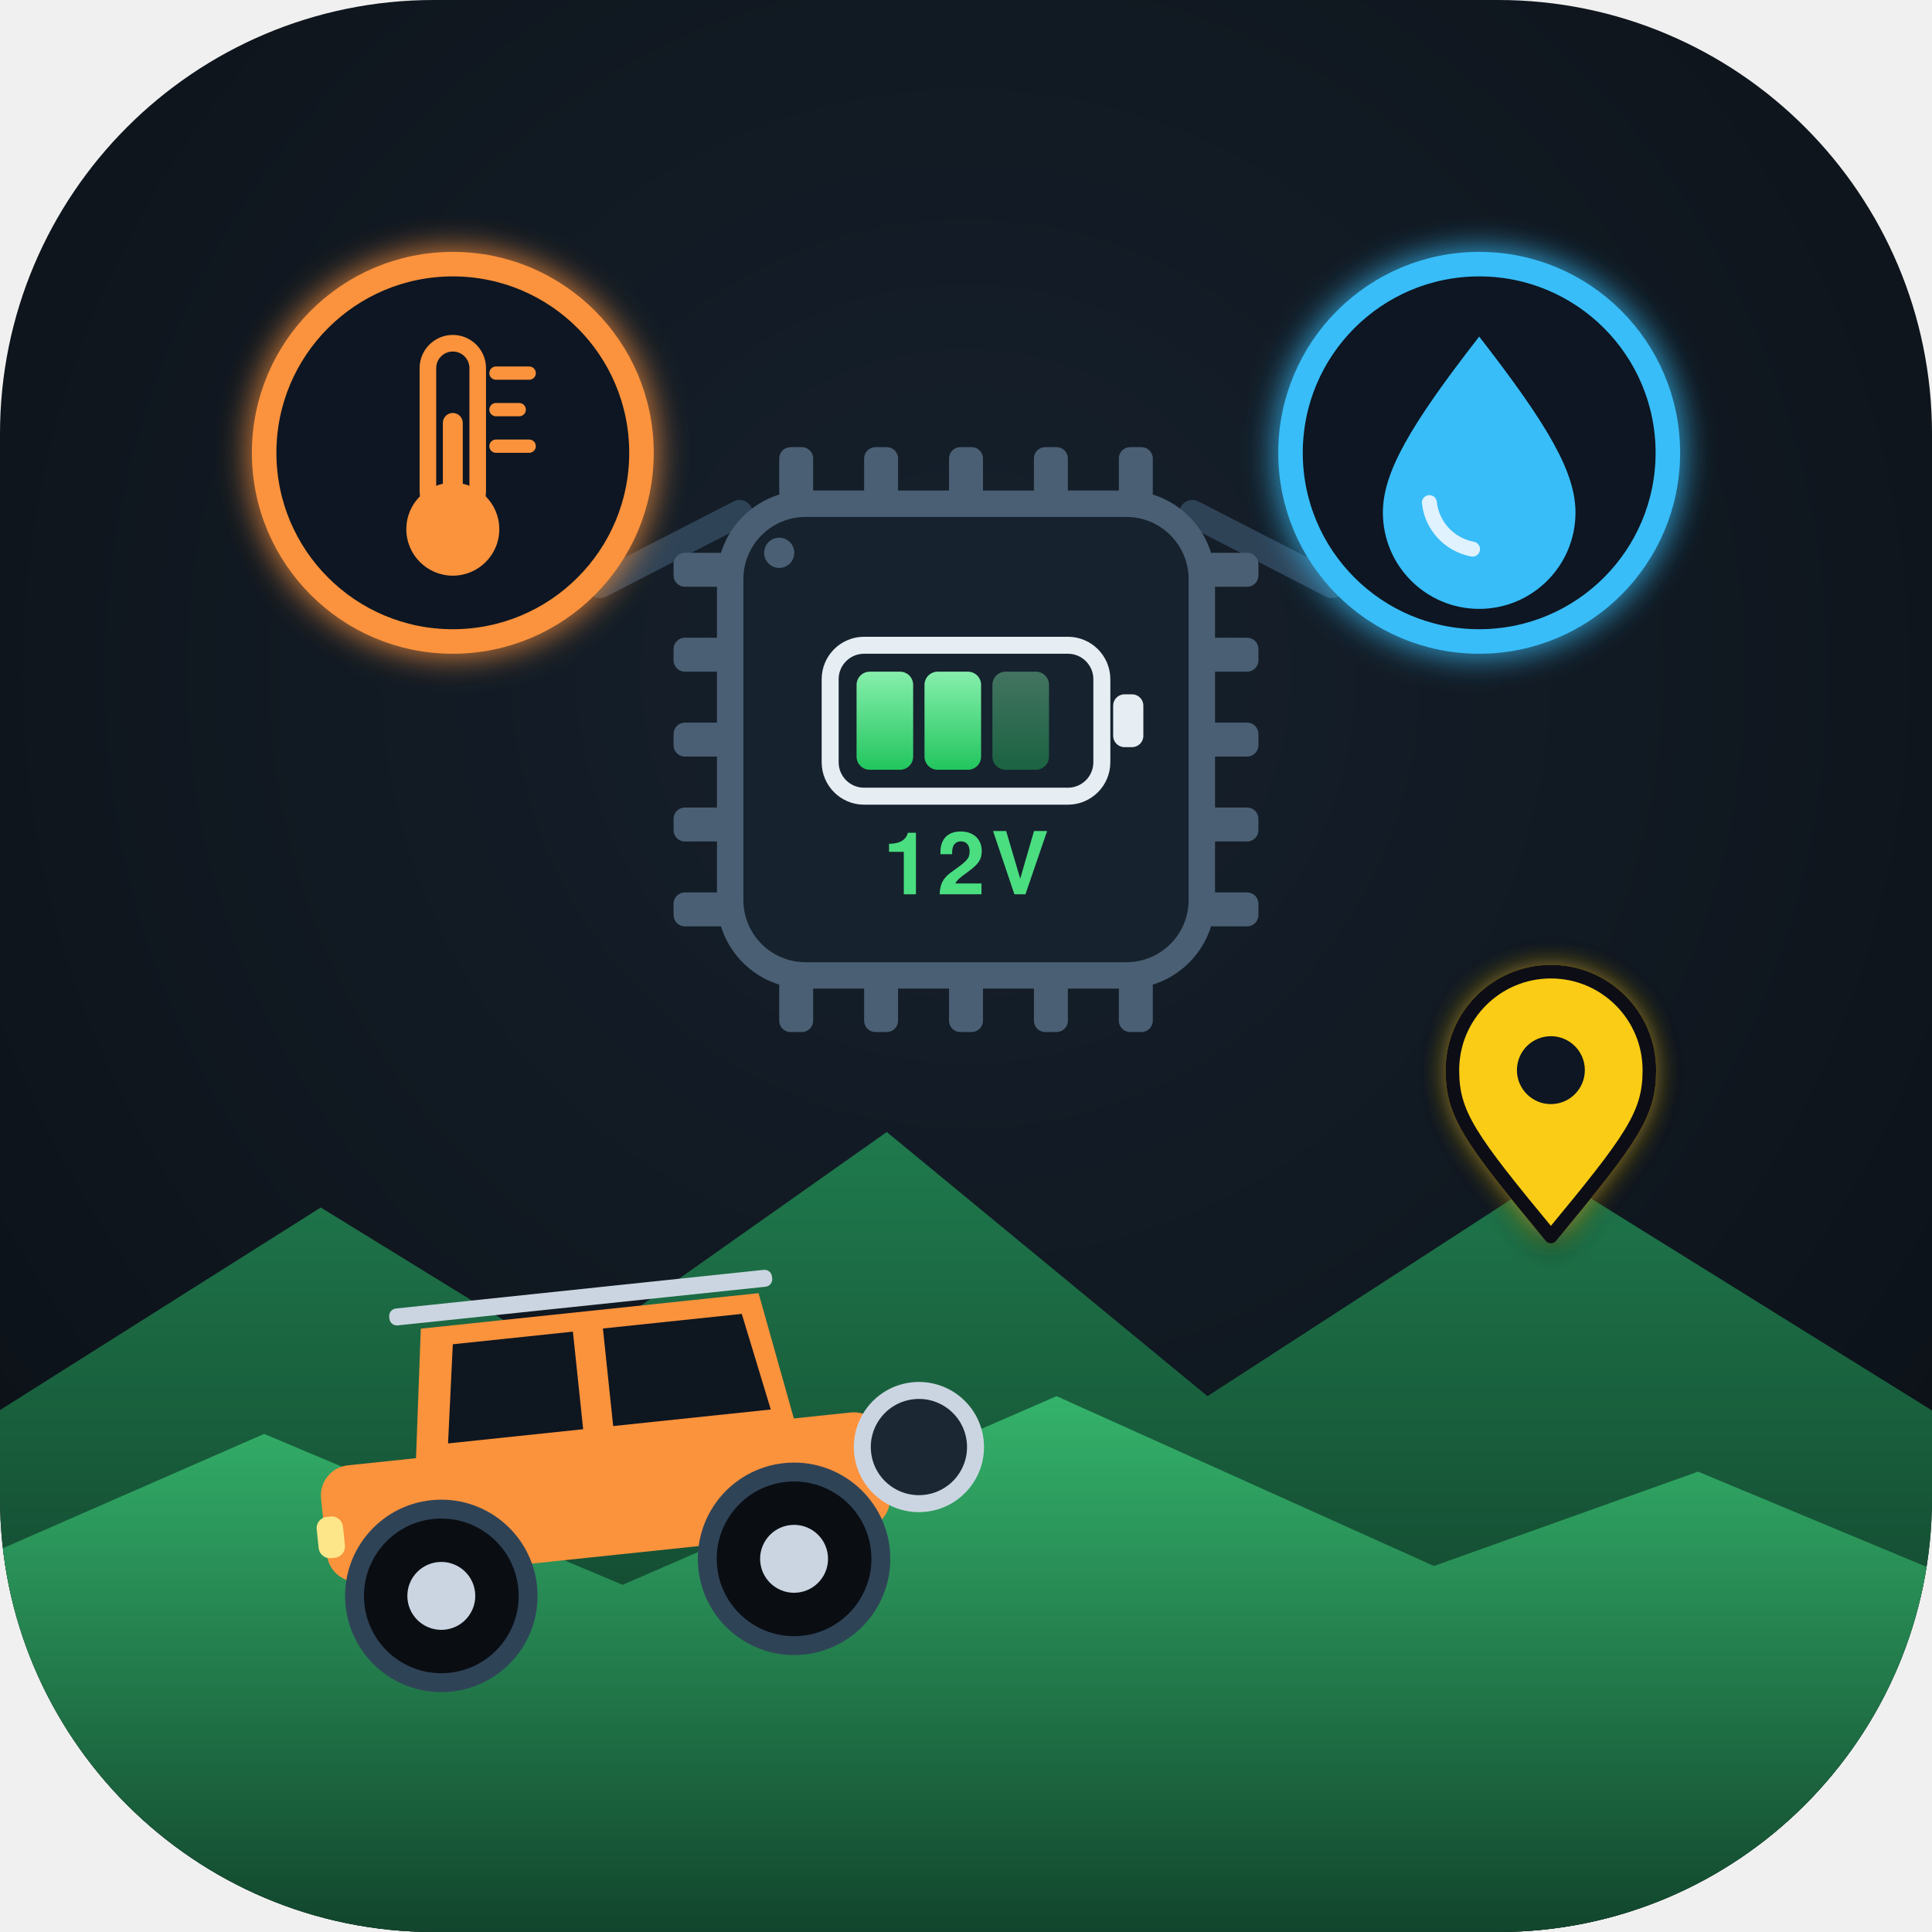
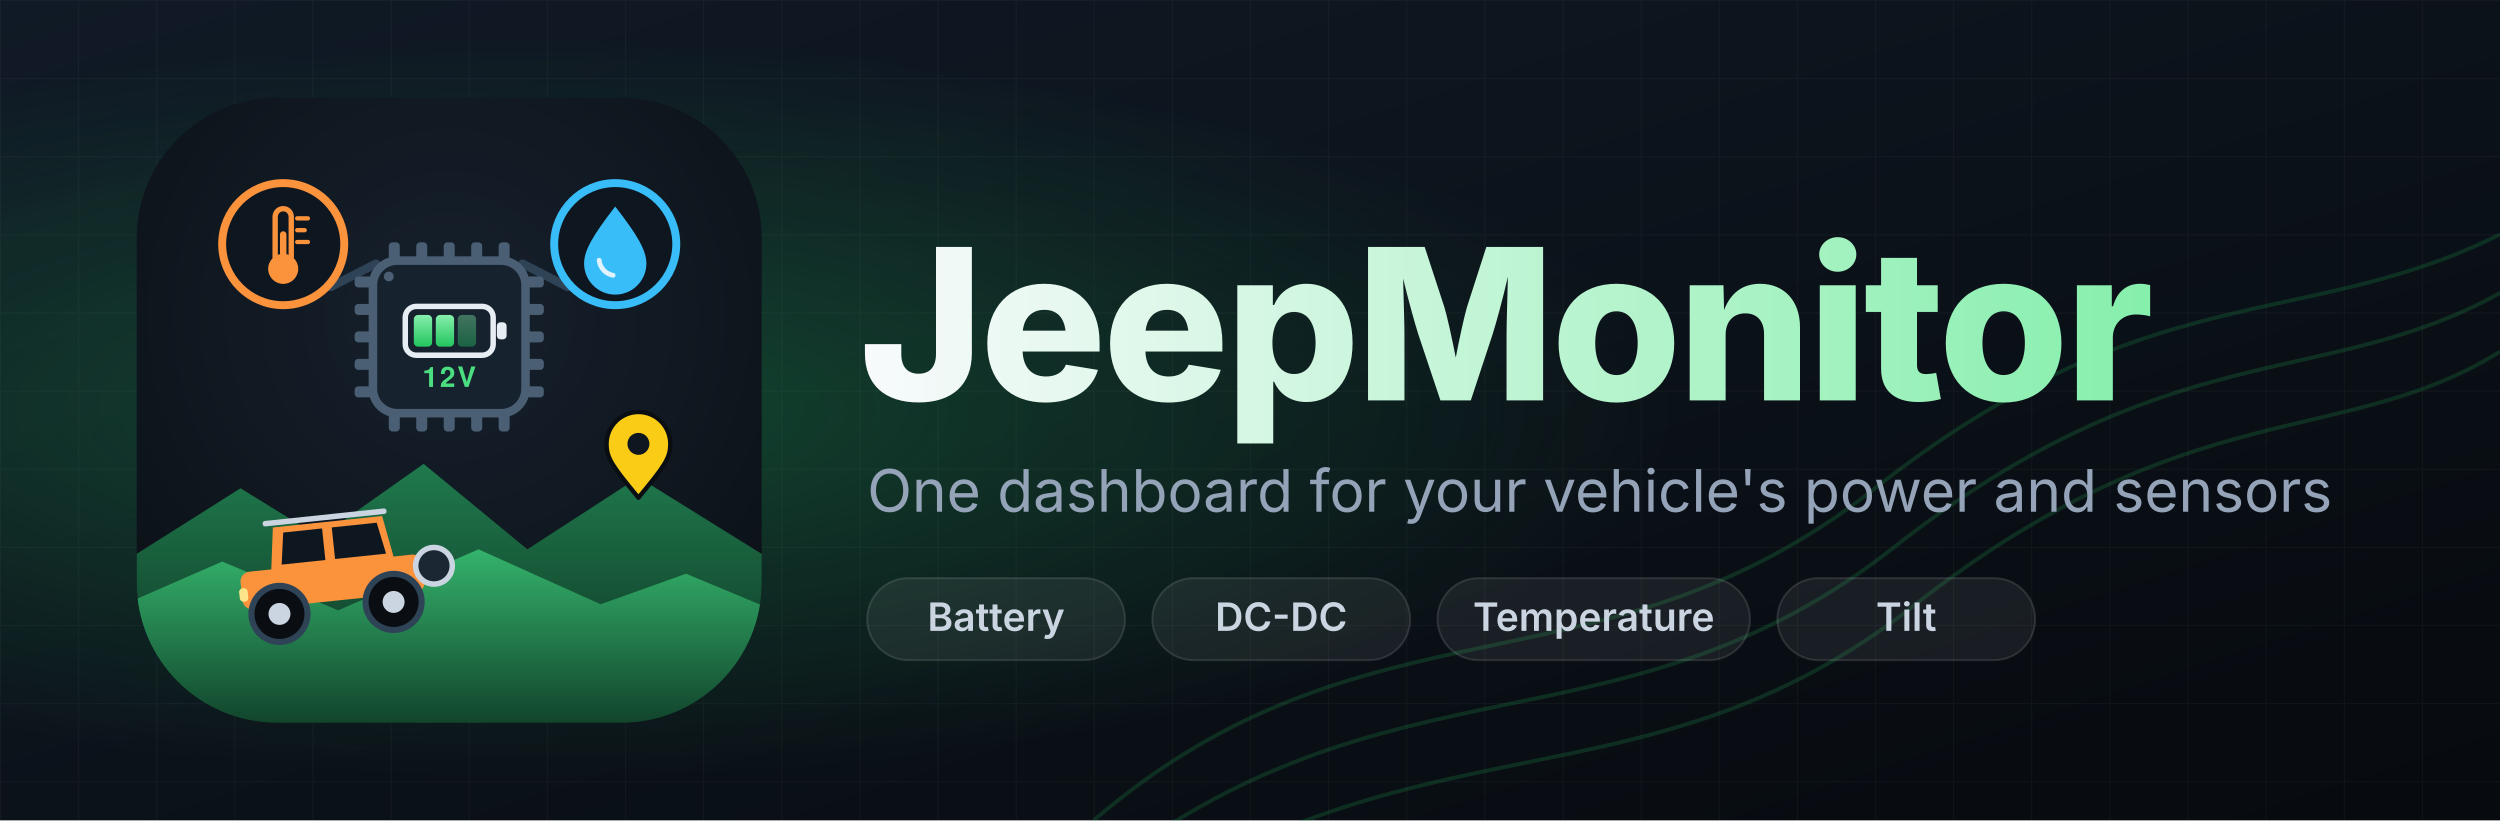
- <svg xmlns="http://www.w3.org/2000/svg" viewBox="0 0 1024 1024" width="512" height="512">
+ <svg xmlns="http://www.w3.org/2000/svg" viewBox="0 0 1280 420" width="1280" height="420" role="img" aria-label="JeepMonitor">
  <defs>
-     <radialGradient id="bg" cx="50%" cy="35%" r="80%">
-       <stop offset="0" stop-color="#16212D" />
-       <stop offset="1" stop-color="#0A0E13" />
+     <linearGradient id="bbg" x1="0" y1="0" x2="1" y2="1">
+       <stop offset="0" stop-color="#101A26" />
+       <stop offset="1" stop-color="#070A0E" />
+     </linearGradient>
+     <radialGradient id="glow" cx="22%" cy="50%" r="45%">
+       <stop offset="0" stop-color="#22C55E" stop-opacity=".28" />
+       <stop offset="1" stop-color="#22C55E" stop-opacity="0" />
    </radialGradient>
-     <linearGradient id="cell" x1="0" y1="1" x2="0" y2="0">
-       <stop offset="0" stop-color="#22C55E" />
+     <linearGradient id="word" x1="0" y1="0" x2="1" y2="0">
+       <stop offset="0" stop-color="#F8FAFC" />
      <stop offset="1" stop-color="#86EFAC" />
    </linearGradient>
-     <linearGradient id="r1" x1="0" y1="0" x2="0" y2="1">
-       <stop offset="0" stop-color="#1F7A4D" />
-       <stop offset="1" stop-color="#0C2A1D" />
-     </linearGradient>
-     <linearGradient id="r2" x1="0" y1="0" x2="0" y2="1">
-       <stop offset="0" stop-color="#34B36B" />
-       <stop offset="1" stop-color="#0F3D28" />
-     </linearGradient>
-     <clipPath id="card">
-       <rect width="1024" height="1024" rx="230" />
-     </clipPath>
-     <filter id="glow" x="-30%" y="-30%" width="160%" height="160%">
-       <feGaussianBlur stdDeviation="9" result="b" />
-       <feMerge>
-         <feMergeNode in="b" />
-         <feMergeNode in="SourceGraphic" />
-       </feMerge>
-     </filter>
+     <pattern id="grid" width="40" height="40" patternUnits="userSpaceOnUse">
+       <path d="M40 0H0V40" fill="none" stroke="#fff" stroke-opacity=".035" />
+     </pattern>
  </defs>
-   <rect width="1024" height="1024" rx="230" fill="url(#bg)" />
-   <g clip-path="url(#card)">
-     <path d="M-20 760 L170 640 L300 720 L470 600 L640 740 L822 622 L1044 760 V1044 H-20 Z" fill="url(#r1)" />
-     <path d="M-20 830 L140 760 L330 840 L560 740 L760 830 L900 780 L1044 840 V1044 H-20 Z" fill="url(#r2)" />
-     <g transform="translate(330,880) rotate(-6)">
-       <rect x="-150" y="-118" width="300" height="62" rx="16" fill="#FB923C" />
-       <path d="M-98 -116 L-88 -186 H92 L104 -116 Z" fill="#FB923C" />
-       <path d="M-80 -124 L-72 -176 H-8 V-124 Z M8 -124 V-176 H82 L92 -124 Z" fill="#0E1620" />
-       <rect x="-104" y="-198" width="204" height="9" rx="4" fill="#CBD5E1" />
-       <circle cx="168" cy="-96" r="30" fill="#1B2733" stroke="#CBD5E1" stroke-width="9" />
-       <circle cx="-92" cy="-44" r="48" fill="#0A0E13" />
-       <circle cx="96" cy="-44" r="48" fill="#0A0E13" />
-       <circle cx="-92" cy="-44" r="46" fill="none" stroke="#2F4357" stroke-width="10" />
-       <circle cx="96" cy="-44" r="46" fill="none" stroke="#2F4357" stroke-width="10" />
-       <circle cx="-92" cy="-44" r="18" fill="#CBD5E1" />
-       <circle cx="96" cy="-44" r="18" fill="#CBD5E1" />
-       <rect x="-154" y="-92" width="14" height="22" rx="6" fill="#FDE68A" />
+   <rect width="1280" height="420" fill="url(#bbg)" />
+   <rect width="1280" height="420" fill="url(#grid)" />
+   <rect width="1280" height="420" fill="url(#glow)" />
+   <g fill="none" stroke="#22C55E" stroke-opacity=".18" stroke-width="2">
+     <path d="M560 420 C 700 300, 820 360, 960 250 S 1180 170, 1280 120" />
+     <path d="M560 450 C 710 330, 830 390, 970 280 S 1190 200, 1280 150" />
+     <path d="M560 480 C 720 360, 840 420, 980 310 S 1200 230, 1280 180" />
+   </g>
+   <svg x="70" y="50" width="320" height="320" viewBox="0 0 1024 1024">
+     <defs>
+       <radialGradient id="bg" cx="50%" cy="35%" r="80%">
+         <stop offset="0" stop-color="#16212D" />
+         <stop offset="1" stop-color="#0A0E13" />
+       </radialGradient>
+       <linearGradient id="cell" x1="0" y1="1" x2="0" y2="0">
+         <stop offset="0" stop-color="#22C55E" />
+         <stop offset="1" stop-color="#86EFAC" />
+       </linearGradient>
+       <linearGradient id="r1" x1="0" y1="0" x2="0" y2="1">
+         <stop offset="0" stop-color="#1F7A4D" />
+         <stop offset="1" stop-color="#0C2A1D" />
+       </linearGradient>
+       <linearGradient id="r2" x1="0" y1="0" x2="0" y2="1">
+         <stop offset="0" stop-color="#34B36B" />
+         <stop offset="1" stop-color="#0F3D28" />
+       </linearGradient>
+       <clipPath id="card">
+         <rect width="1024" height="1024" rx="230" />
+       </clipPath>
+       <filter id="glow" x="-30%" y="-30%" width="160%" height="160%">
+         <feGaussianBlur stdDeviation="9" result="b" />
+         <feMerge>
+           <feMergeNode in="b" />
+           <feMergeNode in="SourceGraphic" />
+         </feMerge>
+       </filter>
+     </defs>
+     <rect width="1024" height="1024" rx="230" fill="url(#bg)" />
+     <g clip-path="url(#card)">
+       <path d="M-20 760 L170 640 L300 720 L470 600 L640 740 L822 622 L1044 760 V1044 H-20 Z" fill="url(#r1)" />
+       <path d="M-20 830 L140 760 L330 840 L560 740 L760 830 L900 780 L1044 840 V1044 H-20 Z" fill="url(#r2)" />
+       <g transform="translate(330,880) rotate(-6)">
+         <rect x="-150" y="-118" width="300" height="62" rx="16" fill="#FB923C" />
+         <path d="M-98 -116 L-88 -186 H92 L104 -116 Z" fill="#FB923C" />
+         <path d="M-80 -124 L-72 -176 H-8 V-124 Z M8 -124 V-176 H82 L92 -124 Z" fill="#0E1620" />
+         <rect x="-104" y="-198" width="204" height="9" rx="4" fill="#CBD5E1" />
+         <circle cx="168" cy="-96" r="30" fill="#1B2733" stroke="#CBD5E1" stroke-width="9" />
+         <circle cx="-92" cy="-44" r="48" fill="#0A0E13" />
+         <circle cx="96" cy="-44" r="48" fill="#0A0E13" />
+         <circle cx="-92" cy="-44" r="46" fill="none" stroke="#2F4357" stroke-width="10" />
+         <circle cx="96" cy="-44" r="46" fill="none" stroke="#2F4357" stroke-width="10" />
+         <circle cx="-92" cy="-44" r="18" fill="#CBD5E1" />
+         <circle cx="96" cy="-44" r="18" fill="#CBD5E1" />
+         <rect x="-154" y="-92" width="14" height="22" rx="6" fill="#FDE68A" />
+       </g>
    </g>
-   </g>
-   <g stroke="#2F4357" stroke-width="14" stroke-linecap="round" fill="none">
-     <path d="M392 272 L318 310" />
-     <path d="M632 272 L706 310" />
-   </g>
-   <rect x="413" y="237.0" width="18" height="30" rx="6" fill="#4A5F73" />
-   <rect x="413" y="517.0" width="18" height="30" rx="6" fill="#4A5F73" />
-   <rect x="357.0" y="293" width="30" height="18" rx="6" fill="#4A5F73" />
-   <rect x="637.0" y="293" width="30" height="18" rx="6" fill="#4A5F73" />
-   <rect x="458" y="237.0" width="18" height="30" rx="6" fill="#4A5F73" />
-   <rect x="458" y="517.0" width="18" height="30" rx="6" fill="#4A5F73" />
-   <rect x="357.0" y="338" width="30" height="18" rx="6" fill="#4A5F73" />
-   <rect x="637.0" y="338" width="30" height="18" rx="6" fill="#4A5F73" />
-   <rect x="503" y="237.0" width="18" height="30" rx="6" fill="#4A5F73" />
-   <rect x="503" y="517.0" width="18" height="30" rx="6" fill="#4A5F73" />
-   <rect x="357.0" y="383" width="30" height="18" rx="6" fill="#4A5F73" />
-   <rect x="637.0" y="383" width="30" height="18" rx="6" fill="#4A5F73" />
-   <rect x="548" y="237.0" width="18" height="30" rx="6" fill="#4A5F73" />
-   <rect x="548" y="517.0" width="18" height="30" rx="6" fill="#4A5F73" />
-   <rect x="357.0" y="428" width="30" height="18" rx="6" fill="#4A5F73" />
-   <rect x="637.0" y="428" width="30" height="18" rx="6" fill="#4A5F73" />
-   <rect x="593" y="237.0" width="18" height="30" rx="6" fill="#4A5F73" />
-   <rect x="593" y="517.0" width="18" height="30" rx="6" fill="#4A5F73" />
-   <rect x="357.0" y="473" width="30" height="18" rx="6" fill="#4A5F73" />
-   <rect x="637.0" y="473" width="30" height="18" rx="6" fill="#4A5F73" />
-   <rect x="387.0" y="267.0" width="250" height="250" rx="40" fill="#16222E" stroke="#4A5F73" stroke-width="14" />
-   <circle cx="413.0" cy="293.0" r="8" fill="#4A5F73" />
-   <rect x="440" y="342" width="144" height="80" rx="18" fill="none" stroke="#E6EDF3" stroke-width="9" />
-   <rect x="590" y="368" width="16" height="28" rx="6" fill="#E6EDF3" />
-   <rect x="454" y="356" width="30" height="52" rx="7" fill="url(#cell)" />
-   <rect x="490" y="356" width="30" height="52" rx="7" fill="url(#cell)" />
-   <rect x="526" y="356" width="30" height="52" rx="7" fill="url(#cell)" opacity="0.4" />
-   <text x="512" y="474" text-anchor="middle" font-family="Helvetica,Arial,sans-serif" font-weight="800" font-size="46" fill="#4ADE80" letter-spacing="3">12V</text>
-   <g transform="translate(240,240)">
-     <circle r="100" fill="#0E1620" stroke="#FB923C" stroke-width="13" filter="url(#glow)" />
-     <g transform="scale(0.88)">
-       <rect x="-15" y="-66" width="30" height="104" rx="15" fill="none" stroke="#FB923C" stroke-width="10" />
-       <circle cy="46" r="28" fill="#FB923C" />
-       <rect x="-6" y="-24" width="12" height="70" rx="6" fill="#FB923C" />
-       <line x1="26" y1="-48" x2="46" y2="-48" stroke="#FB923C" stroke-width="8" stroke-linecap="round" />
-       <line x1="26" y1="-26" x2="40" y2="-26" stroke="#FB923C" stroke-width="8" stroke-linecap="round" />
-       <line x1="26" y1="-4" x2="46" y2="-4" stroke="#FB923C" stroke-width="8" stroke-linecap="round" />
+     <g stroke="#2F4357" stroke-width="14" stroke-linecap="round" fill="none">
+       <path d="M392 272 L318 310" />
+       <path d="M632 272 L706 310" />
    </g>
-   </g>
-   <g transform="translate(784,240)">
-     <circle r="100" fill="#0E1620" stroke="#38BDF8" stroke-width="13" filter="url(#glow)" />
-     <g transform="scale(0.88)">
-       <path d="M0 -70 C 42 -16 58 12 58 36 A58 58 0 0 1 -58 36 C -58 12 -42 -16 0 -70 Z" fill="#38BDF8" />
-       <path d="M-30 30 A32 32 0 0 0 -4 58" fill="none" stroke="#E0F2FE" stroke-width="9" stroke-linecap="round" />
+     <rect x="413" y="237.0" width="18" height="30" rx="6" fill="#4A5F73" />
+     <rect x="413" y="517.0" width="18" height="30" rx="6" fill="#4A5F73" />
+     <rect x="357.0" y="293" width="30" height="18" rx="6" fill="#4A5F73" />
+     <rect x="637.0" y="293" width="30" height="18" rx="6" fill="#4A5F73" />
+     <rect x="458" y="237.0" width="18" height="30" rx="6" fill="#4A5F73" />
+     <rect x="458" y="517.0" width="18" height="30" rx="6" fill="#4A5F73" />
+     <rect x="357.0" y="338" width="30" height="18" rx="6" fill="#4A5F73" />
+     <rect x="637.0" y="338" width="30" height="18" rx="6" fill="#4A5F73" />
+     <rect x="503" y="237.0" width="18" height="30" rx="6" fill="#4A5F73" />
+     <rect x="503" y="517.0" width="18" height="30" rx="6" fill="#4A5F73" />
+     <rect x="357.0" y="383" width="30" height="18" rx="6" fill="#4A5F73" />
+     <rect x="637.0" y="383" width="30" height="18" rx="6" fill="#4A5F73" />
+     <rect x="548" y="237.0" width="18" height="30" rx="6" fill="#4A5F73" />
+     <rect x="548" y="517.0" width="18" height="30" rx="6" fill="#4A5F73" />
+     <rect x="357.0" y="428" width="30" height="18" rx="6" fill="#4A5F73" />
+     <rect x="637.0" y="428" width="30" height="18" rx="6" fill="#4A5F73" />
+     <rect x="593" y="237.0" width="18" height="30" rx="6" fill="#4A5F73" />
+     <rect x="593" y="517.0" width="18" height="30" rx="6" fill="#4A5F73" />
+     <rect x="357.0" y="473" width="30" height="18" rx="6" fill="#4A5F73" />
+     <rect x="637.0" y="473" width="30" height="18" rx="6" fill="#4A5F73" />
+     <rect x="387.0" y="267.0" width="250" height="250" rx="40" fill="#16222E" stroke="#4A5F73" stroke-width="14" />
+     <circle cx="413.0" cy="293.0" r="8" fill="#4A5F73" />
+     <rect x="440" y="342" width="144" height="80" rx="18" fill="none" stroke="#E6EDF3" stroke-width="9" />
+     <rect x="590" y="368" width="16" height="28" rx="6" fill="#E6EDF3" />
+     <rect x="454" y="356" width="30" height="52" rx="7" fill="url(#cell)" />
+     <rect x="490" y="356" width="30" height="52" rx="7" fill="url(#cell)" />
+     <rect x="526" y="356" width="30" height="52" rx="7" fill="url(#cell)" opacity="0.4" />
+     <text x="512" y="474" text-anchor="middle" font-family="Helvetica,Arial,sans-serif" font-weight="800" font-size="46" fill="#4ADE80" letter-spacing="3">12V</text>
+     <g transform="translate(240,240)">
+       <circle r="100" fill="#0E1620" stroke="#FB923C" stroke-width="13" filter="url(#glow)" />
+       <g transform="scale(0.88)">
+         <rect x="-15" y="-66" width="30" height="104" rx="15" fill="none" stroke="#FB923C" stroke-width="10" />
+         <circle cy="46" r="28" fill="#FB923C" />
+         <rect x="-6" y="-24" width="12" height="70" rx="6" fill="#FB923C" />
+         <line x1="26" y1="-48" x2="46" y2="-48" stroke="#FB923C" stroke-width="8" stroke-linecap="round" />
+         <line x1="26" y1="-26" x2="40" y2="-26" stroke="#FB923C" stroke-width="8" stroke-linecap="round" />
+         <line x1="26" y1="-4" x2="46" y2="-4" stroke="#FB923C" stroke-width="8" stroke-linecap="round" />
+       </g>
    </g>
-   </g>
-   <g transform="translate(822,596) scale(0.9)" filter="url(#glow)">
-     <path d="M0 66 C-48 8 -58 -6 -58 -32 A58 58 0 1 1 58 -32 C58 -6 48 8 0 66 Z" fill="#FACC15" stroke="#0A0E13" stroke-width="8" stroke-linejoin="round" />
-     <circle cy="-32" r="20" fill="#0E1620" />
+     <g transform="translate(784,240)">
+       <circle r="100" fill="#0E1620" stroke="#38BDF8" stroke-width="13" filter="url(#glow)" />
+       <g transform="scale(0.88)">
+         <path d="M0 -70 C 42 -16 58 12 58 36 A58 58 0 0 1 -58 36 C -58 12 -42 -16 0 -70 Z" fill="#38BDF8" />
+         <path d="M-30 30 A32 32 0 0 0 -4 58" fill="none" stroke="#E0F2FE" stroke-width="9" stroke-linecap="round" />
+       </g>
+     </g>
+     <g transform="translate(822,596) scale(0.9)" filter="url(#glow)">
+       <path d="M0 66 C-48 8 -58 -6 -58 -32 A58 58 0 1 1 58 -32 C58 -6 48 8 0 66 Z" fill="#FACC15" stroke="#0A0E13" stroke-width="8" stroke-linejoin="round" />
+       <circle cy="-32" r="20" fill="#0E1620" />
+     </g>
+   </svg>
+   <text x="440" y="205" font-family="Inter,Segoe UI,Helvetica,Arial,sans-serif" font-size="108" font-weight="800" letter-spacing="-2" fill="url(#word)">JeepMonitor</text>
+   <text x="444" y="262" font-family="Inter,Segoe UI,Helvetica,Arial,sans-serif" font-size="30" fill="#94A3B8">One dashboard for your vehicle's power and sensors</text>
+   <g font-family="Inter,Segoe UI,Helvetica,Arial,sans-serif" font-size="20" font-weight="600" fill="#CBD5E1">
+     <rect x="444" y="296" width="132" height="42" rx="21" fill="#fff" fill-opacity=".07" stroke="#fff" stroke-opacity=".12" />
+     <text x="510" y="323" text-anchor="middle">Battery</text>
+     <rect x="590" y="296" width="132" height="42" rx="21" fill="#fff" fill-opacity=".07" stroke="#fff" stroke-opacity=".12" />
+     <text x="656" y="323" text-anchor="middle">DC-DC</text>
+     <rect x="736" y="296" width="160" height="42" rx="21" fill="#fff" fill-opacity=".07" stroke="#fff" stroke-opacity=".12" />
+     <text x="816" y="323" text-anchor="middle">Temperature</text>
+     <rect x="910" y="296" width="132" height="42" rx="21" fill="#fff" fill-opacity=".07" stroke="#fff" stroke-opacity=".12" />
+     <text x="976" y="323" text-anchor="middle">Tilt</text>
  </g>
</svg>
